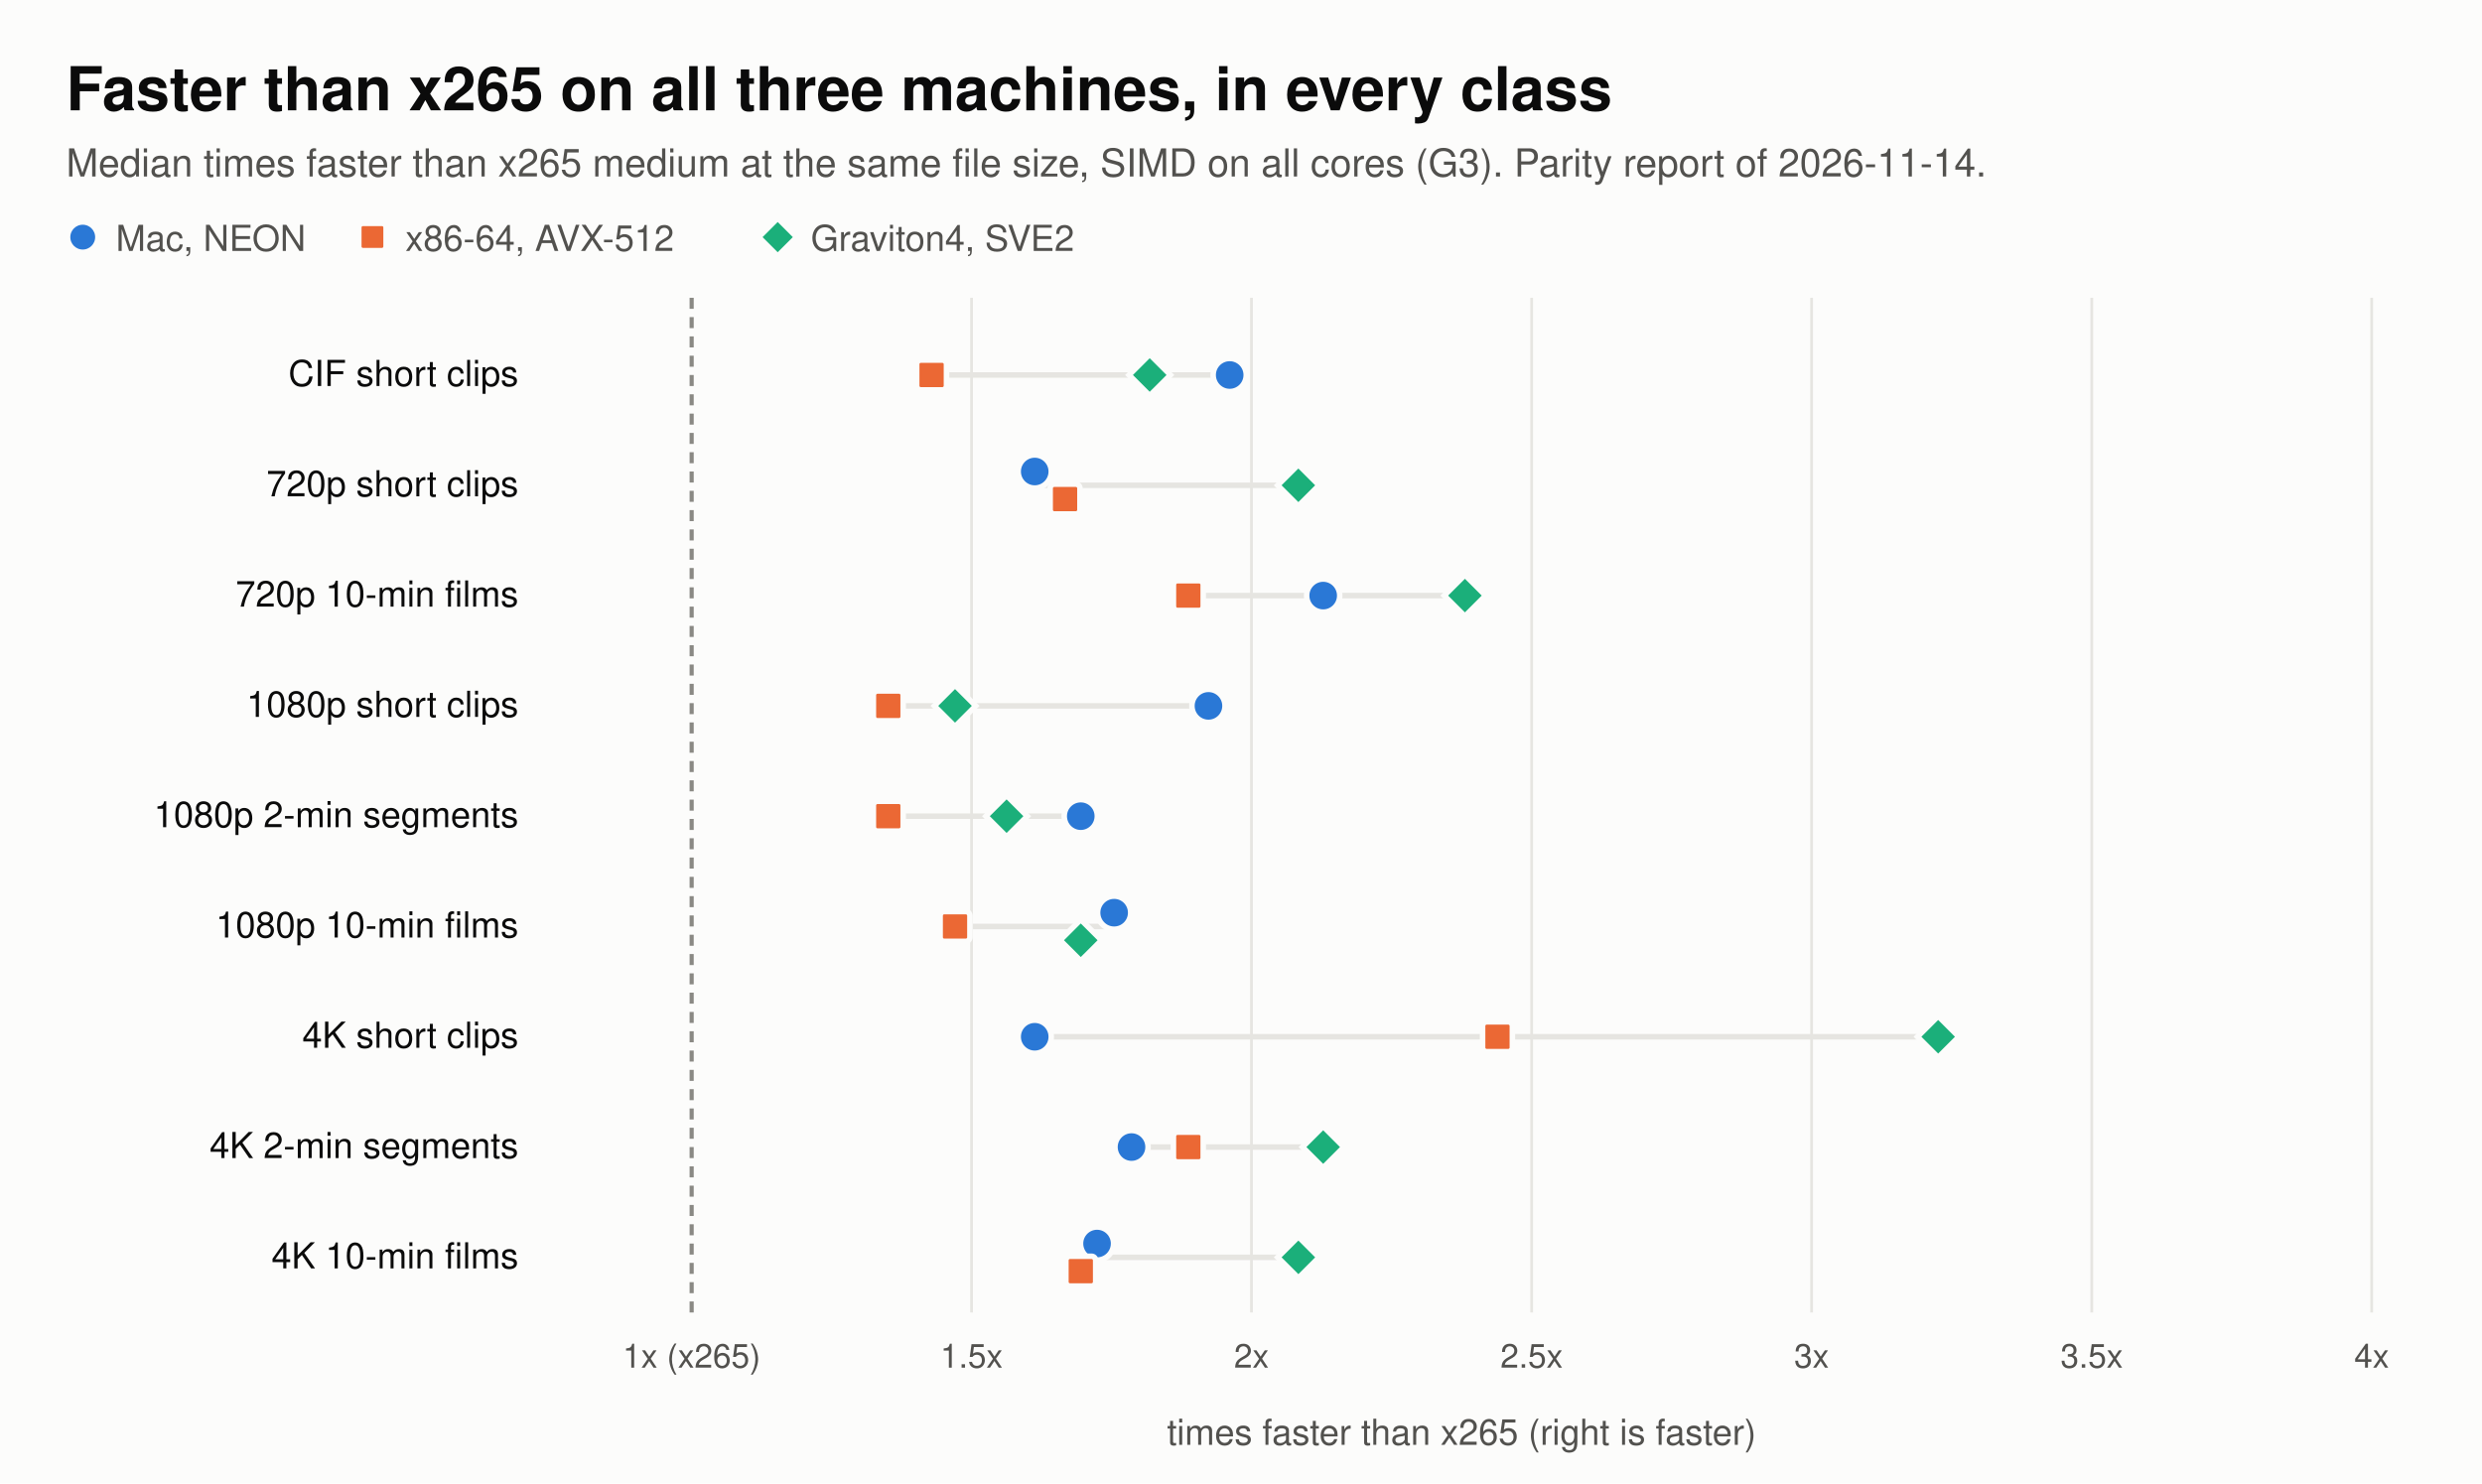
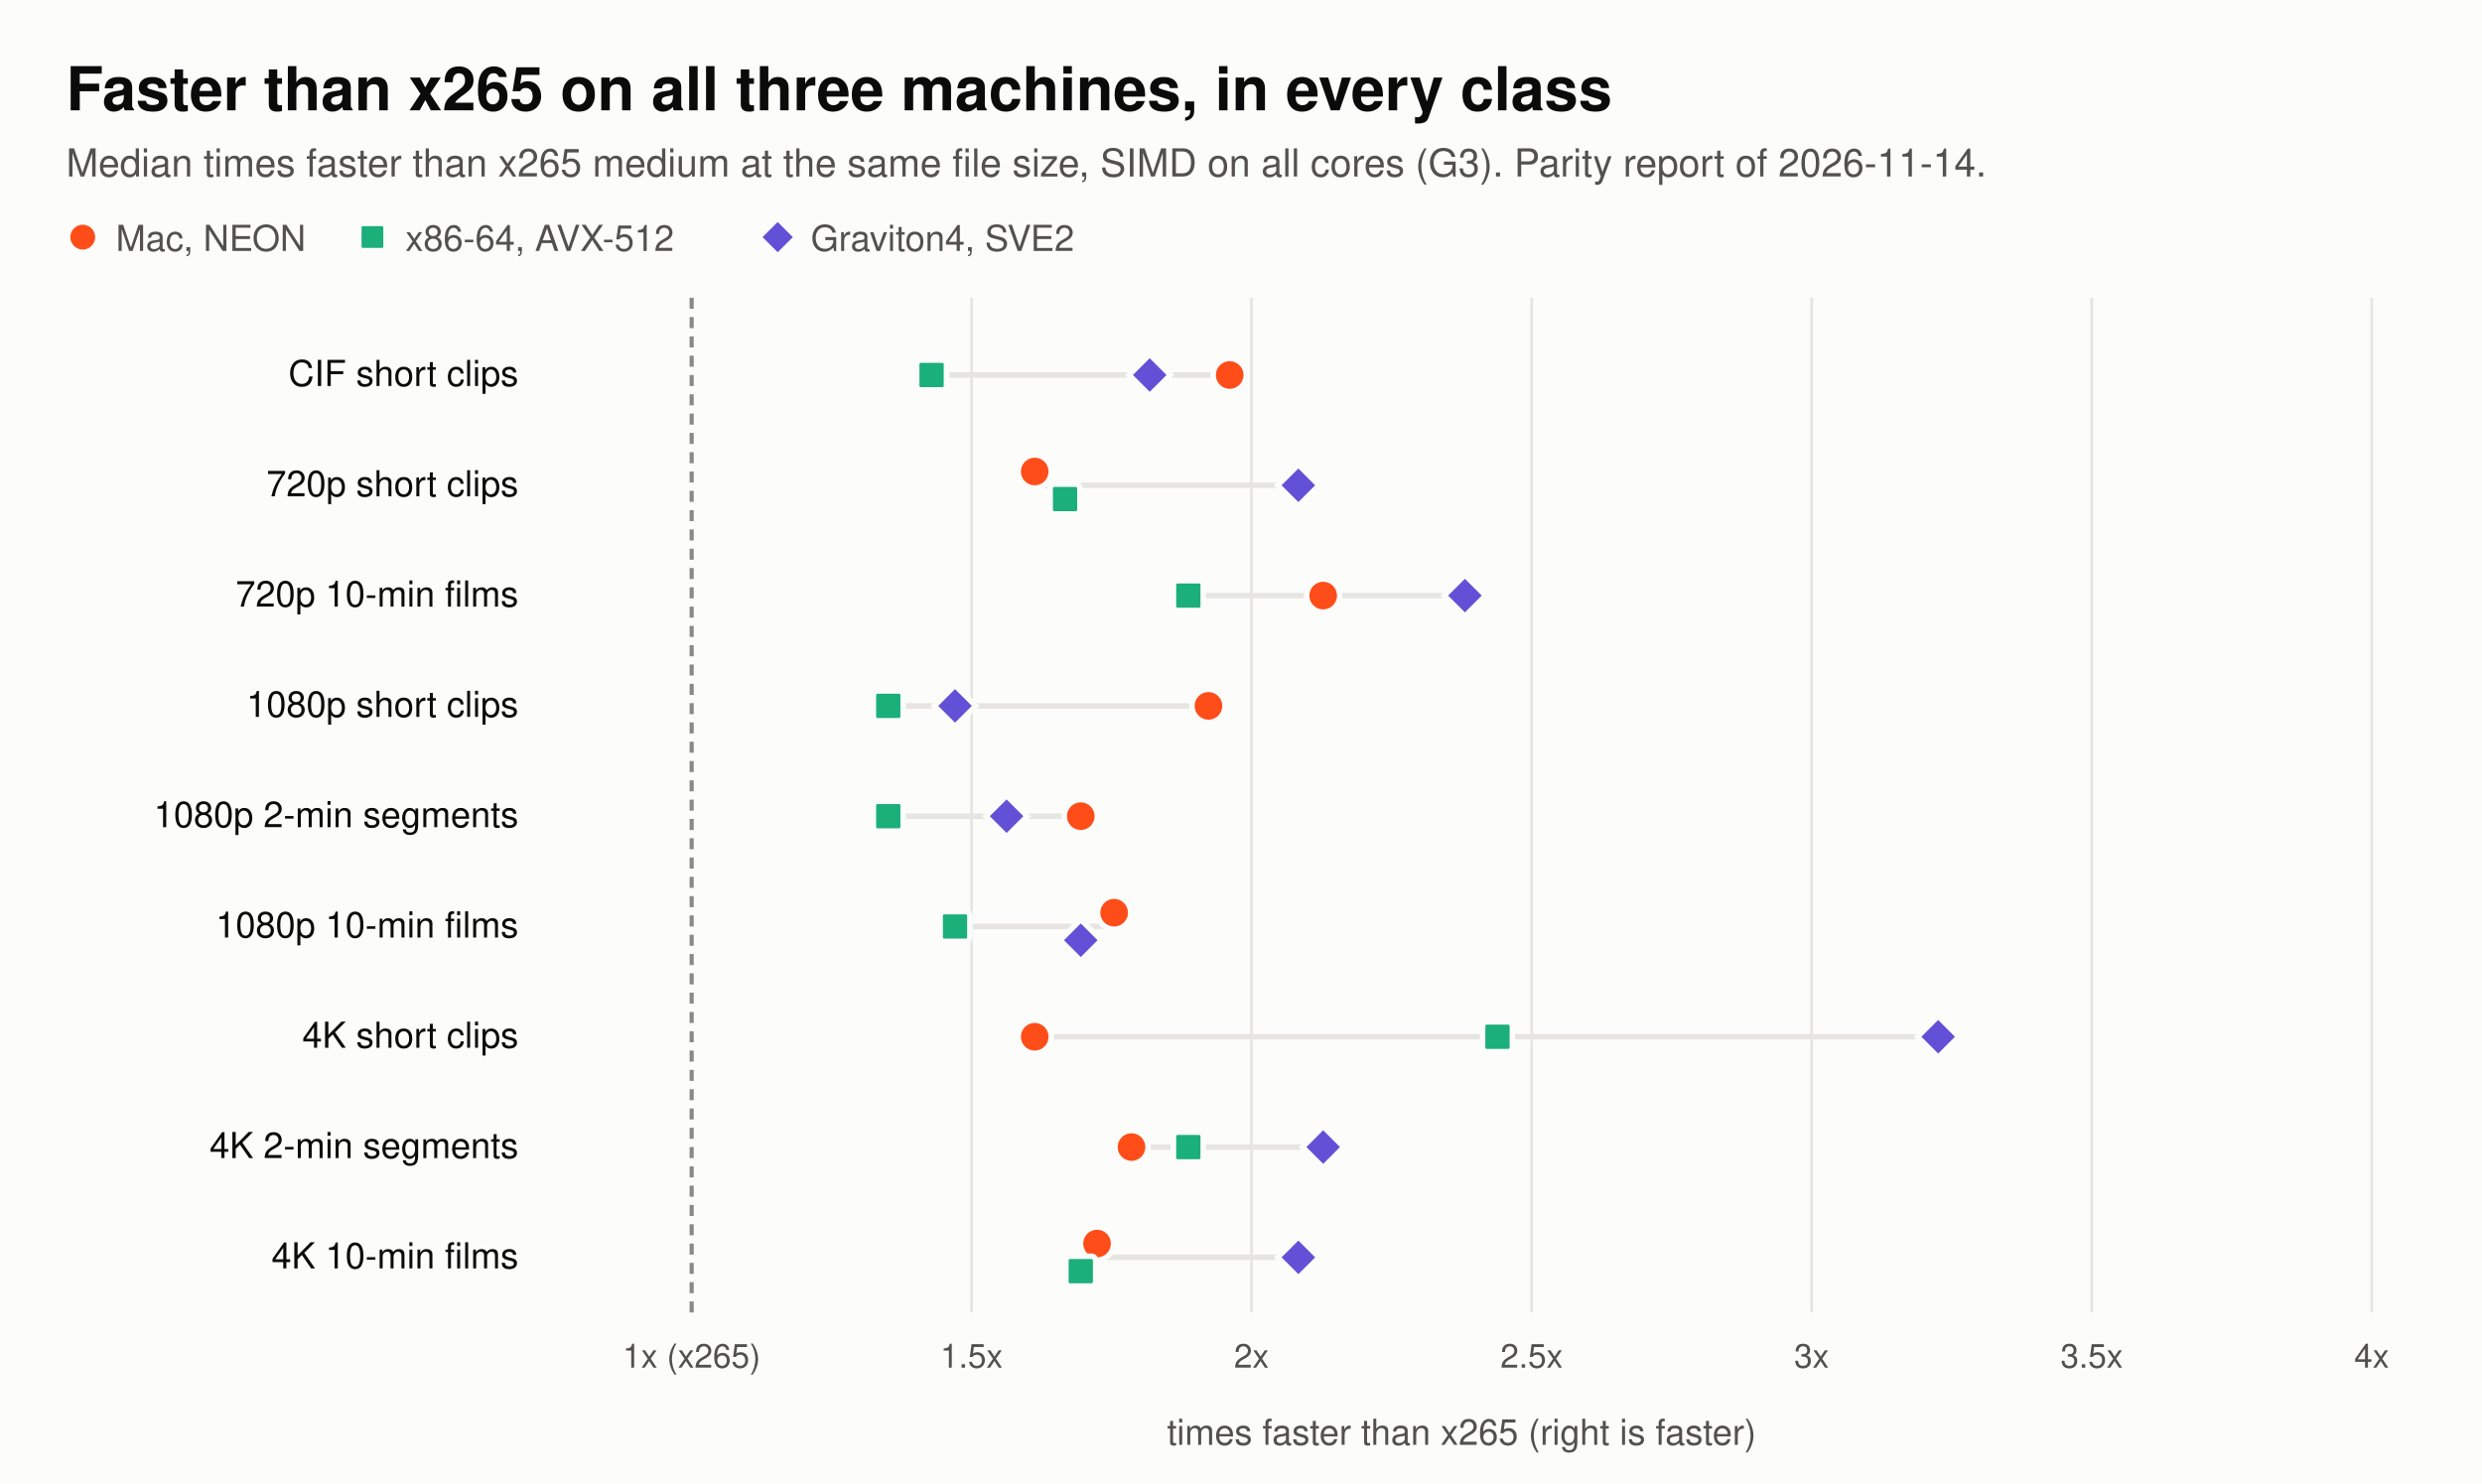
<svg xmlns="http://www.w3.org/2000/svg" width="900" height="538" viewBox="0 0 900 538" role="img">
  <style>
.bg{fill:#fcfcfb}.t1{fill:#0b0b0b}.t2{fill:#52514e}.grid{stroke:#e6e5e1}
- .base{stroke:#8a8984}.ring{stroke:#fcfcfb}
- .s1{fill:#2a78d6}.s2{fill:#eb6834}.s3{fill:#1baf7a}.sx{fill:#8a8984}
- .l1{stroke:#2a78d6}.l2{stroke:#eb6834}.l3{stroke:#1baf7a}.lx{stroke:#8a8984}.span{stroke:#e6e5e1}
- text{font-family:-apple-system,"IBM Plex Sans",Helvetica,Arial,sans-serif}
+ .base{stroke:#8a8984}.ring{stroke:#fcfcfb}.med{stroke:#0b0b0b}
+ .s1{fill:#ff4d1a}.s2{fill:#1baf7a}.s3{fill:#6250d6}.sx{fill:#8a8984}
+ .l1{stroke:#ff4d1a}.l2{stroke:#1baf7a}.l3{stroke:#6250d6}.lx{stroke:#8a8984}.span{stroke:#e6e5e1}
+ text{font-family:system-ui,-apple-system,"Segoe UI",Helvetica,Arial,sans-serif}
@media (prefers-color-scheme:dark){
.bg{fill:#1a1a19}.t1{fill:#f0efec}.t2{fill:#c3c2b7}.grid{stroke:#2e2e2c}
- .base{stroke:#8a8984}.ring{stroke:#1a1a19}
- .s1{fill:#3987e5}.s2{fill:#d95926}.s3{fill:#199e70}.sx{fill:#8a8984}
- .l1{stroke:#3987e5}.l2{stroke:#d95926}.l3{stroke:#199e70}.lx{stroke:#8a8984}.span{stroke:#3a3a37}}
+ .base{stroke:#8a8984}.ring{stroke:#1a1a19}.med{stroke:#f0efec}
+ .s1{fill:#ff4d1a}.s2{fill:#199e70}.s3{fill:#9085e9}.sx{fill:#8a8984}
+ .l1{stroke:#ff4d1a}.l2{stroke:#199e70}.l3{stroke:#9085e9}.lx{stroke:#8a8984}.span{stroke:#3a3a37}}
</style>
  <rect width="100%" height="100%" class="bg" />
  <text x="24.0" y="40.0" font-size="22" class="t1" text-anchor="start" font-weight="600">Faster than x265 on all three machines, in every class</text>
  <text x="24.0" y="64.0" font-size="14" class="t2" text-anchor="start">Median times faster than x265 medium at the same file size, SIMD on all cores (G3). Parity report of 2026-11-14.</text>
  <circle cx="30.0" cy="86.0" r="5.5" class="s1 ring" stroke-width="2" />
  <text x="42.0" y="91.0" font-size="13" class="t2" text-anchor="start">Mac, NEON</text>
  <rect x="130.1" y="81.0" width="9.9" height="9.9" rx="1.5" class="s2 ring" stroke-width="2" />
  <text x="147.0" y="91.0" font-size="13" class="t2" text-anchor="start">x86-64, AVX-512</text>
  <polygon points="282.0,79.1 288.9,86.0 282.0,92.9 275.1,86.0" class="s3 ring" stroke-width="2" />
  <text x="294.0" y="91.0" font-size="13" class="t2" text-anchor="start">Graviton4, SVE2</text>
  <line x1="250.8" y1="108" x2="250.8" y2="476" class="base" stroke-width="1.5" stroke-dasharray="4 3" />
  <text x="250.8" y="496.0" font-size="12" class="t2" text-anchor="middle">1x (x265)</text>
  <line x1="352.3" y1="108" x2="352.3" y2="476" class="grid" stroke-width="1" />
  <text x="352.3" y="496.0" font-size="12" class="t2" text-anchor="middle">1.5x</text>
  <line x1="453.8" y1="108" x2="453.8" y2="476" class="grid" stroke-width="1" />
  <text x="453.8" y="496.0" font-size="12" class="t2" text-anchor="middle">2x</text>
  <line x1="555.4" y1="108" x2="555.4" y2="476" class="grid" stroke-width="1" />
  <text x="555.4" y="496.0" font-size="12" class="t2" text-anchor="middle">2.5x</text>
  <line x1="656.9" y1="108" x2="656.9" y2="476" class="grid" stroke-width="1" />
  <text x="656.9" y="496.0" font-size="12" class="t2" text-anchor="middle">3x</text>
  <line x1="758.5" y1="108" x2="758.5" y2="476" class="grid" stroke-width="1" />
  <text x="758.5" y="496.0" font-size="12" class="t2" text-anchor="middle">3.5x</text>
  <line x1="860.0" y1="108" x2="860.0" y2="476" class="grid" stroke-width="1" />
  <text x="860.0" y="496.0" font-size="12" class="t2" text-anchor="middle">4x</text>
  <text x="530.0" y="524.0" font-size="13" class="t2" text-anchor="middle">times faster than x265 (right is faster)</text>
  <text x="188.0" y="140.0" font-size="13" class="t1" text-anchor="end">CIF short clips</text>
  <line x1="337.8" y1="136.0" x2="445.9" y2="136.0" class="span" stroke-width="2" />
  <circle cx="445.9" cy="136.0" r="6" class="s1 ring" stroke-width="2" />
  <rect x="332.4" y="130.6" width="10.8" height="10.8" rx="1.5" class="s2 ring" stroke-width="2" />
  <polygon points="416.9,128.5 424.4,136.0 416.9,143.5 409.4,136.0" class="s3 ring" stroke-width="2" />
  <text x="188.0" y="180.0" font-size="13" class="t1" text-anchor="end">720p short clips</text>
  <line x1="375.2" y1="176.0" x2="470.8" y2="176.0" class="span" stroke-width="2" />
  <circle cx="375.2" cy="171.0" r="6" class="s1 ring" stroke-width="2" />
  <rect x="380.8" y="175.6" width="10.8" height="10.8" rx="1.5" class="s2 ring" stroke-width="2" />
  <polygon points="470.8,168.5 478.3,176.0 470.8,183.5 463.3,176.0" class="s3 ring" stroke-width="2" />
  <text x="188.0" y="220.0" font-size="13" class="t1" text-anchor="end">720p 10-min films</text>
  <line x1="430.9" y1="216.0" x2="531.2" y2="216.0" class="span" stroke-width="2" />
  <circle cx="479.8" cy="216.0" r="6" class="s1 ring" stroke-width="2" />
  <rect x="425.5" y="210.6" width="10.8" height="10.8" rx="1.5" class="s2 ring" stroke-width="2" />
  <polygon points="531.2,208.5 538.7,216.0 531.2,223.5 523.7,216.0" class="s3 ring" stroke-width="2" />
  <text x="188.0" y="260.0" font-size="13" class="t1" text-anchor="end">1080p short clips</text>
  <line x1="322.1" y1="256.0" x2="438.2" y2="256.0" class="span" stroke-width="2" />
  <circle cx="438.2" cy="256.0" r="6" class="s1 ring" stroke-width="2" />
  <rect x="316.7" y="250.6" width="10.8" height="10.8" rx="1.5" class="s2 ring" stroke-width="2" />
  <polygon points="346.3,248.5 353.8,256.0 346.3,263.5 338.8,256.0" class="s3 ring" stroke-width="2" />
  <text x="188.0" y="300.0" font-size="13" class="t1" text-anchor="end">1080p 2-min segments</text>
  <line x1="322.1" y1="296.0" x2="391.9" y2="296.0" class="span" stroke-width="2" />
  <circle cx="391.9" cy="296.0" r="6" class="s1 ring" stroke-width="2" />
  <rect x="316.7" y="290.6" width="10.8" height="10.8" rx="1.5" class="s2 ring" stroke-width="2" />
  <polygon points="365.0,288.5 372.5,296.0 365.0,303.5 357.5,296.0" class="s3 ring" stroke-width="2" />
  <text x="188.0" y="340.0" font-size="13" class="t1" text-anchor="end">1080p 10-min films</text>
  <line x1="346.3" y1="336.0" x2="404.0" y2="336.0" class="span" stroke-width="2" />
  <circle cx="404.0" cy="331.0" r="6" class="s1 ring" stroke-width="2" />
  <rect x="340.9" y="330.6" width="10.8" height="10.8" rx="1.5" class="s2 ring" stroke-width="2" />
  <polygon points="391.9,333.5 399.4,341.0 391.9,348.5 384.4,341.0" class="s3 ring" stroke-width="2" />
  <text x="188.0" y="380.0" font-size="13" class="t1" text-anchor="end">4K short clips</text>
  <line x1="375.2" y1="376.0" x2="702.8" y2="376.0" class="span" stroke-width="2" />
  <circle cx="375.2" cy="376.0" r="6" class="s1 ring" stroke-width="2" />
  <rect x="537.6" y="370.6" width="10.8" height="10.8" rx="1.5" class="s2 ring" stroke-width="2" />
  <polygon points="702.8,368.5 710.3,376.0 702.8,383.5 695.3,376.0" class="s3 ring" stroke-width="2" />
  <text x="188.0" y="420.0" font-size="13" class="t1" text-anchor="end">4K 2-min segments</text>
  <line x1="410.3" y1="416.0" x2="479.8" y2="416.0" class="span" stroke-width="2" />
  <circle cx="410.3" cy="416.0" r="6" class="s1 ring" stroke-width="2" />
  <rect x="425.5" y="410.6" width="10.8" height="10.8" rx="1.5" class="s2 ring" stroke-width="2" />
  <polygon points="479.8,408.5 487.3,416.0 479.8,423.5 472.3,416.0" class="s3 ring" stroke-width="2" />
  <text x="188.0" y="460.0" font-size="13" class="t1" text-anchor="end">4K 10-min films</text>
  <line x1="391.9" y1="456.0" x2="470.8" y2="456.0" class="span" stroke-width="2" />
  <circle cx="397.8" cy="451.0" r="6" class="s1 ring" stroke-width="2" />
  <rect x="386.5" y="455.6" width="10.8" height="10.8" rx="1.5" class="s2 ring" stroke-width="2" />
  <polygon points="470.8,448.5 478.3,456.0 470.8,463.5 463.3,456.0" class="s3 ring" stroke-width="2" />
</svg>
